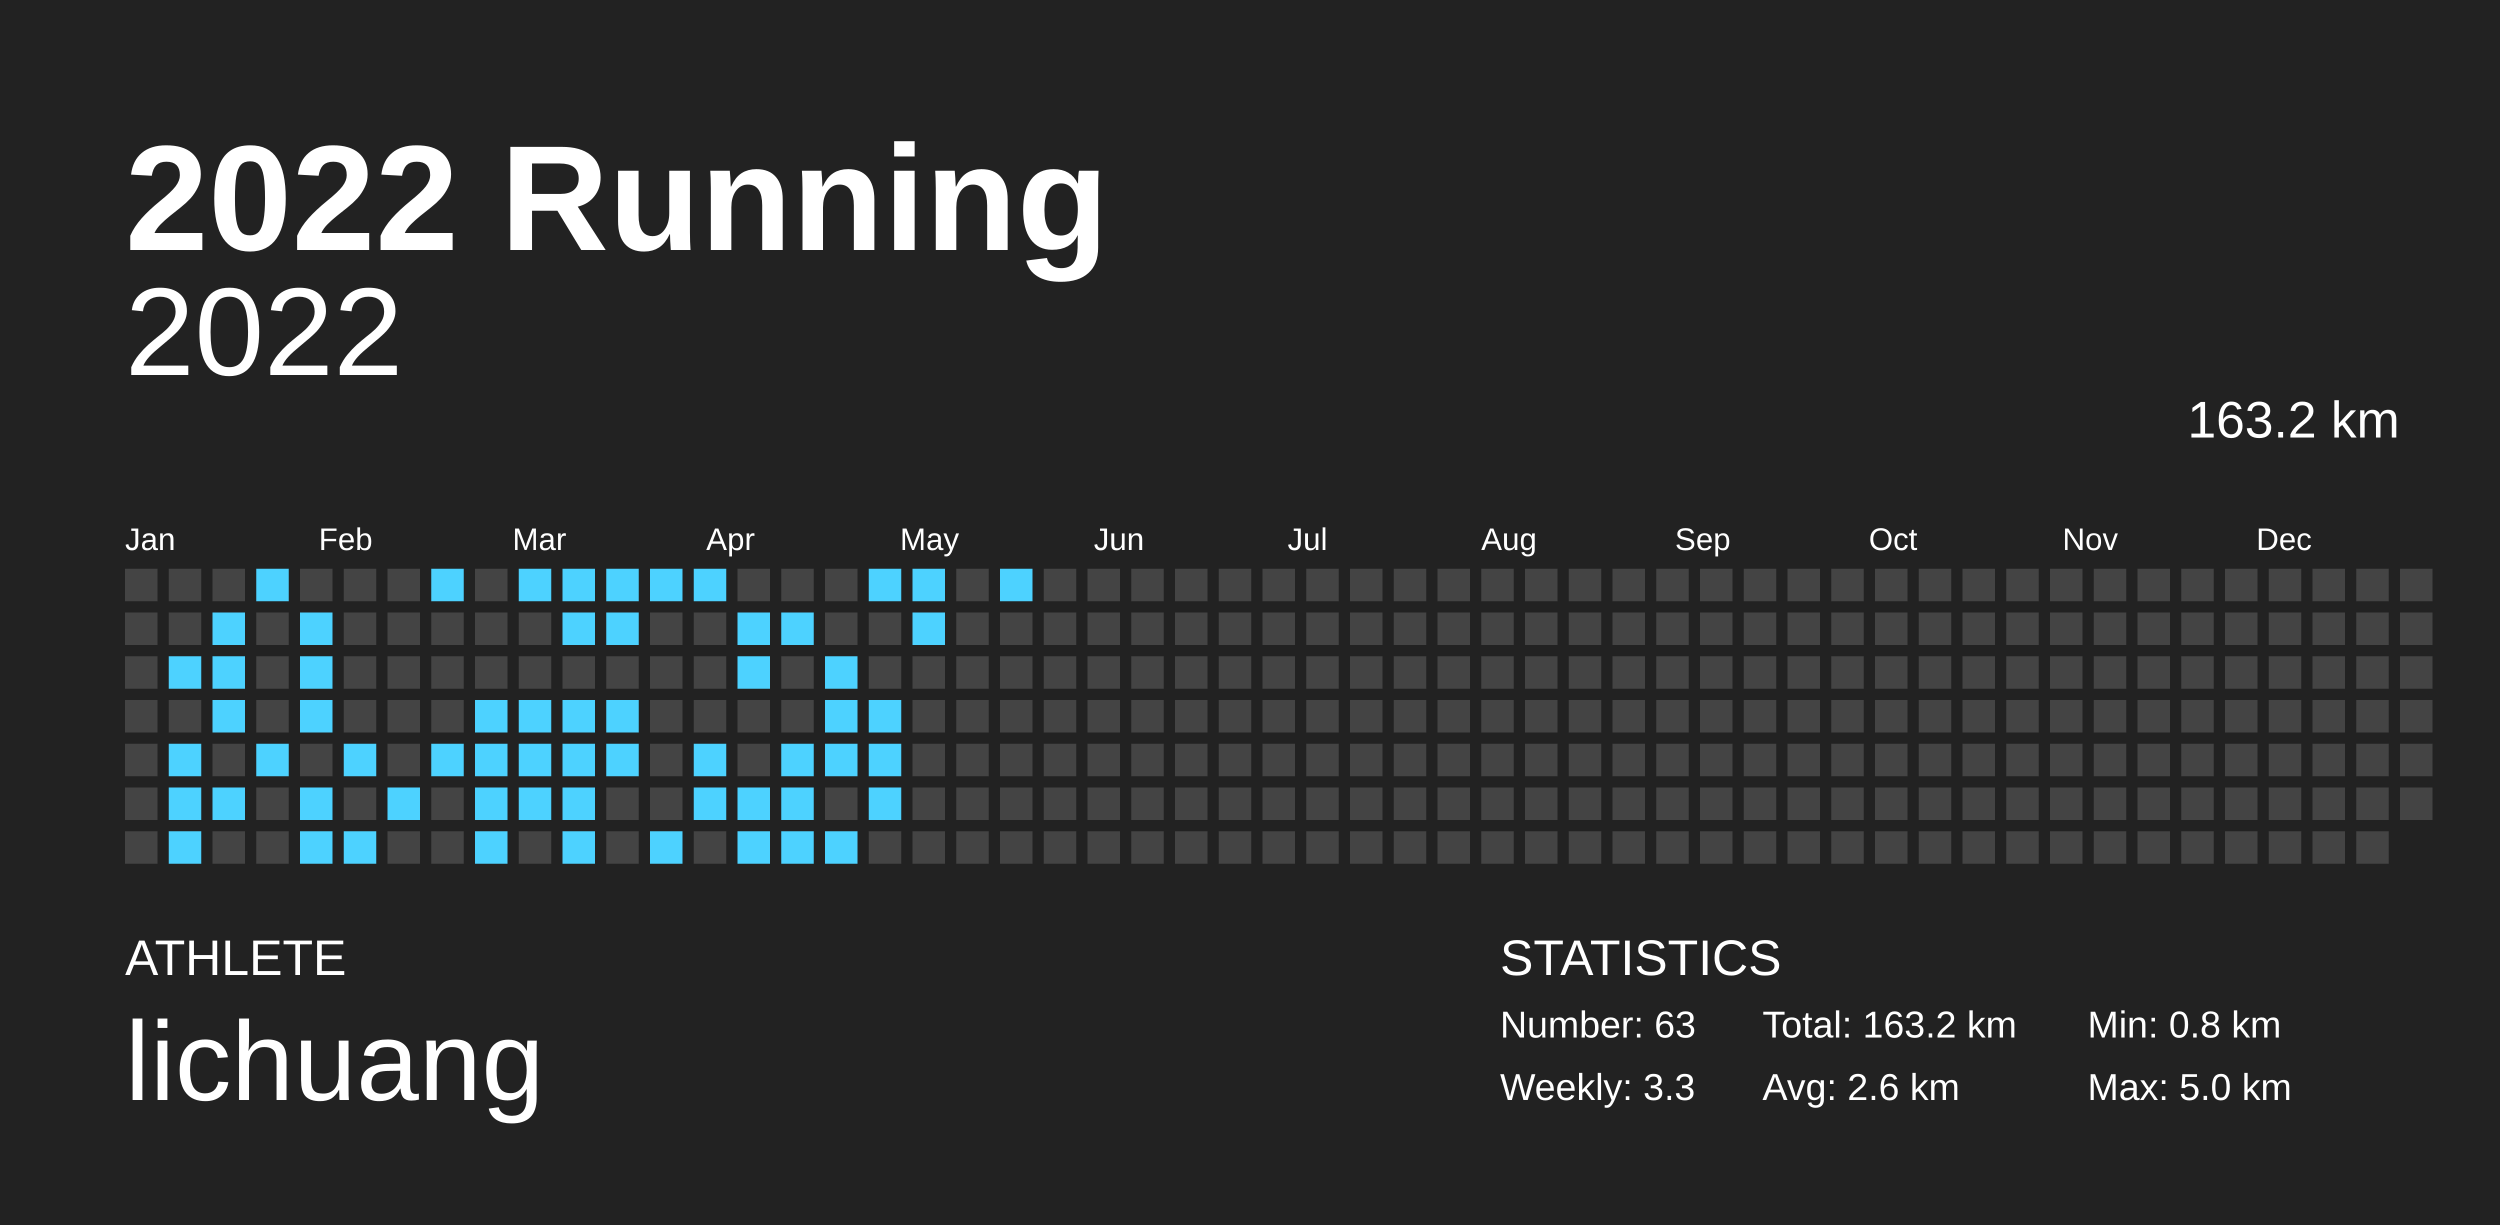
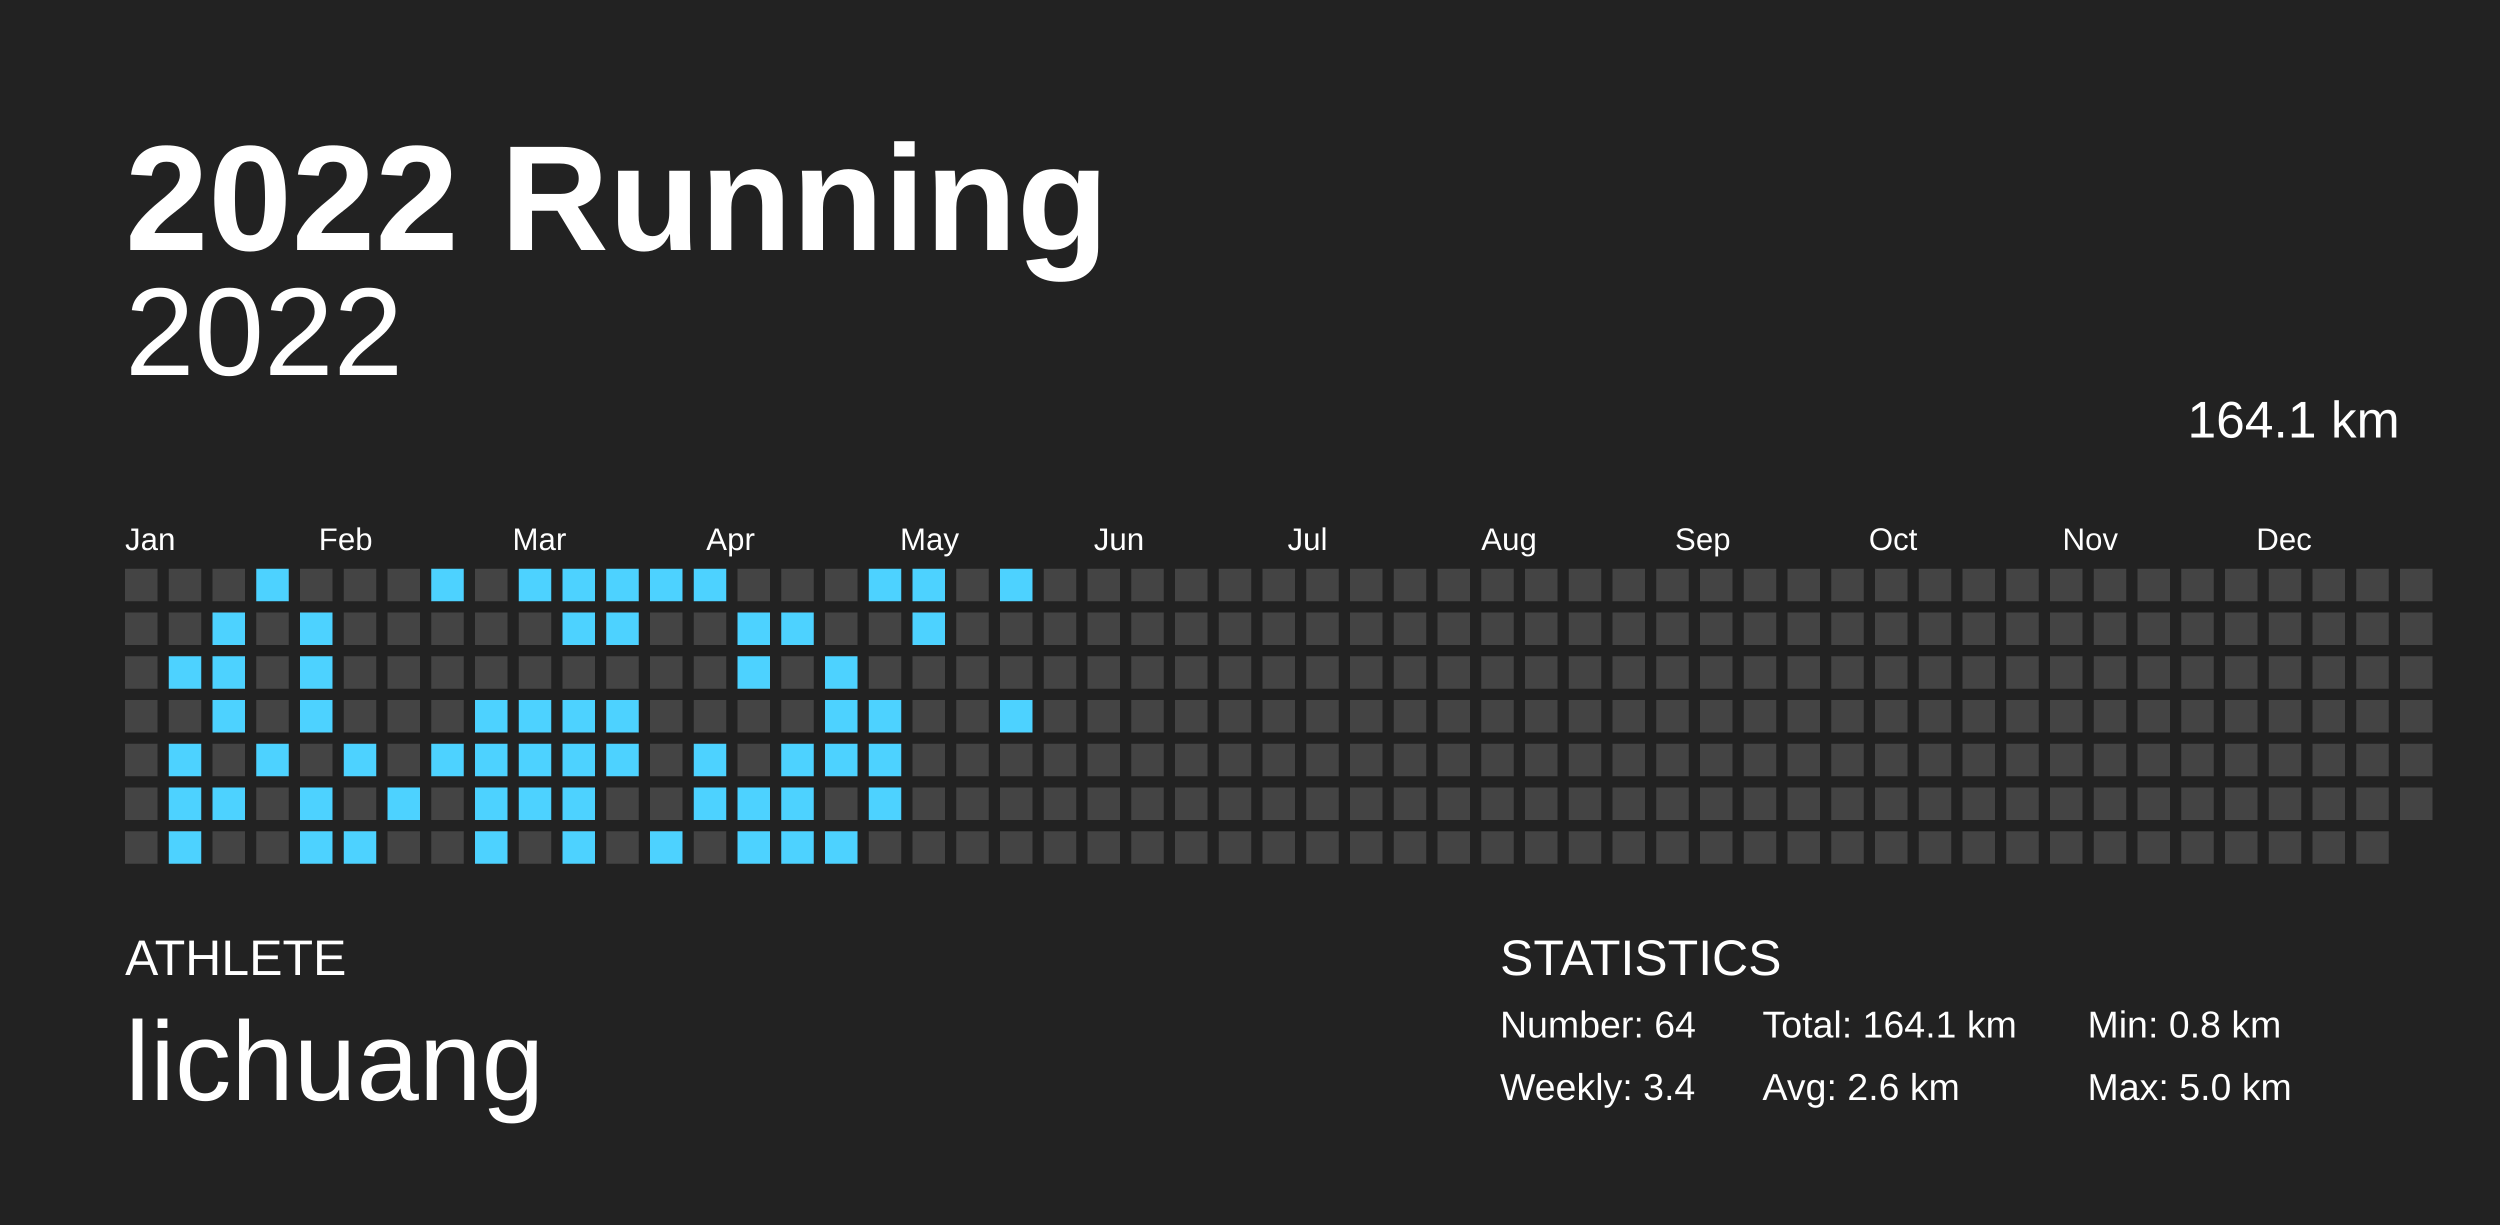
<svg xmlns="http://www.w3.org/2000/svg" baseProfile="full" height="98mm" version="1.1" viewBox="0,0,200,98" width="200mm">
  <defs />
  <rect fill="#222222" height="98" width="200" x="0" y="0" />
  <text fill="#FFFFFF" style="font-size:12px; font-family:Arial; font-weight:bold;" x="10" y="20">2022 Running</text>
  <text fill="#FFFFFF" style="font-size:4px; font-family:Arial" x="10" y="78">ATHLETE</text>
  <text fill="#FFFFFF" style="font-size:9px; font-family:Arial" x="10" y="88">lichuang</text>
  <text fill="#FFFFFF" style="font-size:4px; font-family:Arial" x="120" y="78">STATISTICS</text>
-   <text fill="#FFFFFF" style="font-size:3px; font-family:Arial" x="120" y="83">Number: 63</text>
-   <text fill="#FFFFFF" style="font-size:3px; font-family:Arial" x="120" y="88">Weekly: 3.3</text>
-   <text fill="#FFFFFF" style="font-size:3px; font-family:Arial" x="141" y="83">Total: 163.2 km</text>
+   <text fill="#FFFFFF" style="font-size:3px; font-family:Arial" x="120" y="83">Number: 64</text>
+   <text fill="#FFFFFF" style="font-size:3px; font-family:Arial" x="120" y="88">Weekly: 3.4</text>
+   <text fill="#FFFFFF" style="font-size:3px; font-family:Arial" x="141" y="83">Total: 164.1 km</text>
  <text fill="#FFFFFF" style="font-size:3px; font-family:Arial" x="141" y="88">Avg: 2.6 km</text>
  <text fill="#FFFFFF" style="font-size:3px; font-family:Arial" x="167" y="83">Min: 0.8 km</text>
  <text fill="#FFFFFF" style="font-size:3px; font-family:Arial" x="167" y="88">Max: 5.0 km</text>
  <text alignment-baseline="hanging" fill="#FFFFFF" style="font-size:10.0px; font-family:Arial;" x="10" y="30">2022</text>
-   <text alignment-baseline="hanging" fill="#FFFFFF" style="font-size:4.125px; font-family:Arial;" x="175" y="35">163.2 km</text>
+   <text alignment-baseline="hanging" fill="#FFFFFF" style="font-size:4.125px; font-family:Arial;" x="175" y="35">164.1 km</text>
  <text fill="#FFFFFF" style="font-size:2.5px; font-family:Arial" x="10.0" y="44">Jan</text>
  <text fill="#FFFFFF" style="font-size:2.5px; font-family:Arial" x="25.5" y="44">Feb</text>
  <text fill="#FFFFFF" style="font-size:2.5px; font-family:Arial" x="41.0" y="44">Mar</text>
  <text fill="#FFFFFF" style="font-size:2.5px; font-family:Arial" x="56.5" y="44">Apr</text>
  <text fill="#FFFFFF" style="font-size:2.5px; font-family:Arial" x="72.0" y="44">May</text>
  <text fill="#FFFFFF" style="font-size:2.5px; font-family:Arial" x="87.5" y="44">Jun</text>
  <text fill="#FFFFFF" style="font-size:2.5px; font-family:Arial" x="103.0" y="44">Jul</text>
  <text fill="#FFFFFF" style="font-size:2.5px; font-family:Arial" x="118.5" y="44">Aug</text>
  <text fill="#FFFFFF" style="font-size:2.5px; font-family:Arial" x="134.0" y="44">Sep</text>
  <text fill="#FFFFFF" style="font-size:2.5px; font-family:Arial" x="149.5" y="44">Oct</text>
  <text fill="#FFFFFF" style="font-size:2.5px; font-family:Arial" x="165.0" y="44">Nov</text>
  <text fill="#FFFFFF" style="font-size:2.5px; font-family:Arial" x="180.5" y="44">Dec</text>
  <rect fill="#444444" height="2.6" width="2.6" x="10.0" y="45.5" />
  <rect fill="#444444" height="2.6" width="2.6" x="10.0" y="49.0" />
  <rect fill="#444444" height="2.6" width="2.6" x="10.0" y="52.5" />
  <rect fill="#444444" height="2.6" width="2.6" x="10.0" y="56.0" />
  <rect fill="#444444" height="2.6" width="2.6" x="10.0" y="59.5" />
  <rect fill="#444444" height="2.6" width="2.6" x="10.0" y="63.0" />
  <rect fill="#444444" height="2.6" width="2.6" x="10.0" y="66.5" />
  <rect fill="#444444" height="2.6" width="2.6" x="13.5" y="45.5" />
  <rect fill="#444444" height="2.6" width="2.6" x="13.5" y="49.0" />
  <rect fill="#4dd2ff" height="2.6" width="2.6" x="13.5" y="52.5" />
  <rect fill="#444444" height="2.6" width="2.6" x="13.5" y="56.0" />
  <rect fill="#4dd2ff" height="2.6" width="2.6" x="13.5" y="59.5" />
  <rect fill="#4dd2ff" height="2.6" width="2.6" x="13.5" y="63.0" />
  <rect fill="#4dd2ff" height="2.6" width="2.6" x="13.5" y="66.5" />
  <rect fill="#444444" height="2.6" width="2.6" x="17.0" y="45.5" />
  <rect fill="#4dd2ff" height="2.6" width="2.6" x="17.0" y="49.0" />
  <rect fill="#4dd2ff" height="2.6" width="2.6" x="17.0" y="52.5" />
  <rect fill="#4dd2ff" height="2.6" width="2.6" x="17.0" y="56.0" />
  <rect fill="#444444" height="2.6" width="2.6" x="17.0" y="59.5" />
  <rect fill="#4dd2ff" height="2.6" width="2.6" x="17.0" y="63.0" />
  <rect fill="#444444" height="2.6" width="2.6" x="17.0" y="66.5" />
  <rect fill="#4dd2ff" height="2.6" width="2.6" x="20.5" y="45.5" />
  <rect fill="#444444" height="2.6" width="2.6" x="20.5" y="49.0" />
  <rect fill="#444444" height="2.6" width="2.6" x="20.5" y="52.5" />
  <rect fill="#444444" height="2.6" width="2.6" x="20.5" y="56.0" />
  <rect fill="#4dd2ff" height="2.6" width="2.6" x="20.5" y="59.5" />
  <rect fill="#444444" height="2.6" width="2.6" x="20.5" y="63.0" />
  <rect fill="#444444" height="2.6" width="2.6" x="20.5" y="66.5" />
  <rect fill="#444444" height="2.6" width="2.6" x="24.0" y="45.5" />
  <rect fill="#4dd2ff" height="2.6" width="2.6" x="24.0" y="49.0" />
  <rect fill="#4dd2ff" height="2.6" width="2.6" x="24.0" y="52.5" />
  <rect fill="#4dd2ff" height="2.6" width="2.6" x="24.0" y="56.0" />
  <rect fill="#444444" height="2.6" width="2.6" x="24.0" y="59.5" />
  <rect fill="#4dd2ff" height="2.6" width="2.6" x="24.0" y="63.0" />
  <rect fill="#4dd2ff" height="2.6" width="2.6" x="24.0" y="66.5" />
  <rect fill="#444444" height="2.6" width="2.6" x="27.5" y="45.5" />
  <rect fill="#444444" height="2.6" width="2.6" x="27.5" y="49.0" />
  <rect fill="#444444" height="2.6" width="2.6" x="27.5" y="52.5" />
  <rect fill="#444444" height="2.6" width="2.6" x="27.5" y="56.0" />
  <rect fill="#4dd2ff" height="2.6" width="2.6" x="27.5" y="59.5" />
  <rect fill="#444444" height="2.6" width="2.6" x="27.5" y="63.0" />
  <rect fill="#4dd2ff" height="2.6" width="2.6" x="27.5" y="66.5" />
  <rect fill="#444444" height="2.6" width="2.6" x="31.0" y="45.5" />
  <rect fill="#444444" height="2.6" width="2.6" x="31.0" y="49.0" />
  <rect fill="#444444" height="2.6" width="2.6" x="31.0" y="52.5" />
  <rect fill="#444444" height="2.6" width="2.6" x="31.0" y="56.0" />
  <rect fill="#444444" height="2.6" width="2.6" x="31.0" y="59.5" />
  <rect fill="#4dd2ff" height="2.6" width="2.6" x="31.0" y="63.0" />
  <rect fill="#444444" height="2.6" width="2.6" x="31.0" y="66.5" />
  <rect fill="#4dd2ff" height="2.6" width="2.6" x="34.5" y="45.5" />
  <rect fill="#444444" height="2.6" width="2.6" x="34.5" y="49.0" />
  <rect fill="#444444" height="2.6" width="2.6" x="34.5" y="52.5" />
  <rect fill="#444444" height="2.6" width="2.6" x="34.5" y="56.0" />
  <rect fill="#4dd2ff" height="2.6" width="2.6" x="34.5" y="59.5" />
  <rect fill="#444444" height="2.6" width="2.6" x="34.5" y="63.0" />
  <rect fill="#444444" height="2.6" width="2.6" x="34.5" y="66.5" />
  <rect fill="#444444" height="2.6" width="2.6" x="38.0" y="45.5" />
  <rect fill="#444444" height="2.6" width="2.6" x="38.0" y="49.0" />
  <rect fill="#444444" height="2.6" width="2.6" x="38.0" y="52.5" />
  <rect fill="#4dd2ff" height="2.6" width="2.6" x="38.0" y="56.0" />
  <rect fill="#4dd2ff" height="2.6" width="2.6" x="38.0" y="59.5" />
  <rect fill="#4dd2ff" height="2.6" width="2.6" x="38.0" y="63.0" />
  <rect fill="#4dd2ff" height="2.6" width="2.6" x="38.0" y="66.5" />
  <rect fill="#4dd2ff" height="2.6" width="2.6" x="41.5" y="45.5" />
  <rect fill="#444444" height="2.6" width="2.6" x="41.5" y="49.0" />
  <rect fill="#444444" height="2.6" width="2.6" x="41.5" y="52.5" />
  <rect fill="#4dd2ff" height="2.6" width="2.6" x="41.5" y="56.0" />
  <rect fill="#4dd2ff" height="2.6" width="2.6" x="41.5" y="59.5" />
  <rect fill="#4dd2ff" height="2.6" width="2.6" x="41.5" y="63.0" />
  <rect fill="#444444" height="2.6" width="2.6" x="41.5" y="66.5" />
  <rect fill="#4dd2ff" height="2.6" width="2.6" x="45.0" y="45.5" />
  <rect fill="#4dd2ff" height="2.6" width="2.6" x="45.0" y="49.0" />
  <rect fill="#444444" height="2.6" width="2.6" x="45.0" y="52.5" />
  <rect fill="#4dd2ff" height="2.6" width="2.6" x="45.0" y="56.0" />
  <rect fill="#4dd2ff" height="2.6" width="2.6" x="45.0" y="59.5" />
  <rect fill="#4dd2ff" height="2.6" width="2.6" x="45.0" y="63.0" />
  <rect fill="#4dd2ff" height="2.6" width="2.6" x="45.0" y="66.5" />
  <rect fill="#4dd2ff" height="2.6" width="2.6" x="48.5" y="45.5" />
  <rect fill="#4dd2ff" height="2.6" width="2.6" x="48.5" y="49.0" />
  <rect fill="#444444" height="2.6" width="2.6" x="48.5" y="52.5" />
  <rect fill="#4dd2ff" height="2.6" width="2.6" x="48.5" y="56.0" />
  <rect fill="#4dd2ff" height="2.6" width="2.6" x="48.5" y="59.5" />
  <rect fill="#444444" height="2.6" width="2.6" x="48.5" y="63.0" />
  <rect fill="#444444" height="2.6" width="2.6" x="48.5" y="66.5" />
  <rect fill="#4dd2ff" height="2.6" width="2.6" x="52.0" y="45.5" />
  <rect fill="#444444" height="2.6" width="2.6" x="52.0" y="49.0" />
  <rect fill="#444444" height="2.6" width="2.6" x="52.0" y="52.5" />
  <rect fill="#444444" height="2.6" width="2.6" x="52.0" y="56.0" />
  <rect fill="#444444" height="2.6" width="2.6" x="52.0" y="59.5" />
  <rect fill="#444444" height="2.6" width="2.6" x="52.0" y="63.0" />
  <rect fill="#4dd2ff" height="2.6" width="2.6" x="52.0" y="66.5" />
  <rect fill="#4dd2ff" height="2.6" width="2.6" x="55.5" y="45.5" />
  <rect fill="#444444" height="2.6" width="2.6" x="55.5" y="49.0" />
  <rect fill="#444444" height="2.6" width="2.6" x="55.5" y="52.5" />
  <rect fill="#444444" height="2.6" width="2.6" x="55.5" y="56.0" />
  <rect fill="#4dd2ff" height="2.6" width="2.6" x="55.5" y="59.5" />
  <rect fill="#4dd2ff" height="2.6" width="2.6" x="55.5" y="63.0" />
  <rect fill="#444444" height="2.6" width="2.6" x="55.5" y="66.5" />
  <rect fill="#444444" height="2.6" width="2.6" x="59.0" y="45.5" />
  <rect fill="#4dd2ff" height="2.6" width="2.6" x="59.0" y="49.0" />
  <rect fill="#4dd2ff" height="2.6" width="2.6" x="59.0" y="52.5" />
  <rect fill="#444444" height="2.6" width="2.6" x="59.0" y="56.0" />
  <rect fill="#444444" height="2.6" width="2.6" x="59.0" y="59.5" />
  <rect fill="#4dd2ff" height="2.6" width="2.6" x="59.0" y="63.0" />
  <rect fill="#4dd2ff" height="2.6" width="2.6" x="59.0" y="66.5" />
  <rect fill="#444444" height="2.6" width="2.6" x="62.5" y="45.5" />
  <rect fill="#4dd2ff" height="2.6" width="2.6" x="62.5" y="49.0" />
  <rect fill="#444444" height="2.6" width="2.6" x="62.5" y="52.5" />
  <rect fill="#444444" height="2.6" width="2.6" x="62.5" y="56.0" />
  <rect fill="#4dd2ff" height="2.6" width="2.6" x="62.5" y="59.5" />
  <rect fill="#4dd2ff" height="2.6" width="2.6" x="62.5" y="63.0" />
  <rect fill="#4dd2ff" height="2.6" width="2.6" x="62.5" y="66.5" />
  <rect fill="#444444" height="2.6" width="2.6" x="66.0" y="45.5" />
  <rect fill="#444444" height="2.6" width="2.6" x="66.0" y="49.0" />
  <rect fill="#4dd2ff" height="2.6" width="2.6" x="66.0" y="52.5" />
  <rect fill="#4dd2ff" height="2.6" width="2.6" x="66.0" y="56.0" />
  <rect fill="#4dd2ff" height="2.6" width="2.6" x="66.0" y="59.5" />
  <rect fill="#444444" height="2.6" width="2.6" x="66.0" y="63.0" />
  <rect fill="#4dd2ff" height="2.6" width="2.6" x="66.0" y="66.5" />
  <rect fill="#4dd2ff" height="2.6" width="2.6" x="69.5" y="45.5" />
  <rect fill="#444444" height="2.6" width="2.6" x="69.5" y="49.0" />
  <rect fill="#444444" height="2.6" width="2.6" x="69.5" y="52.5" />
  <rect fill="#4dd2ff" height="2.6" width="2.6" x="69.5" y="56.0" />
  <rect fill="#4dd2ff" height="2.6" width="2.6" x="69.5" y="59.5" />
  <rect fill="#4dd2ff" height="2.6" width="2.6" x="69.5" y="63.0" />
  <rect fill="#444444" height="2.6" width="2.6" x="69.5" y="66.5" />
  <rect fill="#4dd2ff" height="2.6" width="2.6" x="73.0" y="45.5" />
  <rect fill="#4dd2ff" height="2.6" width="2.6" x="73.0" y="49.0" />
  <rect fill="#444444" height="2.6" width="2.6" x="73.0" y="52.5" />
  <rect fill="#444444" height="2.6" width="2.6" x="73.0" y="56.0" />
  <rect fill="#444444" height="2.6" width="2.6" x="73.0" y="59.5" />
  <rect fill="#444444" height="2.6" width="2.6" x="73.0" y="63.0" />
  <rect fill="#444444" height="2.6" width="2.6" x="73.0" y="66.5" />
  <rect fill="#444444" height="2.6" width="2.6" x="76.5" y="45.5" />
  <rect fill="#444444" height="2.6" width="2.6" x="76.5" y="49.0" />
  <rect fill="#444444" height="2.6" width="2.6" x="76.5" y="52.5" />
  <rect fill="#444444" height="2.6" width="2.6" x="76.5" y="56.0" />
  <rect fill="#444444" height="2.6" width="2.6" x="76.5" y="59.5" />
  <rect fill="#444444" height="2.6" width="2.6" x="76.5" y="63.0" />
  <rect fill="#444444" height="2.6" width="2.6" x="76.5" y="66.5" />
  <rect fill="#4dd2ff" height="2.6" width="2.6" x="80.0" y="45.5" />
  <rect fill="#444444" height="2.6" width="2.6" x="80.0" y="49.0" />
  <rect fill="#444444" height="2.6" width="2.6" x="80.0" y="52.5" />
-   <rect fill="#444444" height="2.6" width="2.6" x="80.0" y="56.0" />
+   <rect fill="#4dd2ff" height="2.6" width="2.6" x="80.0" y="56.0" />
  <rect fill="#444444" height="2.6" width="2.6" x="80.0" y="59.5" />
  <rect fill="#444444" height="2.6" width="2.6" x="80.0" y="63.0" />
  <rect fill="#444444" height="2.6" width="2.6" x="80.0" y="66.5" />
  <rect fill="#444444" height="2.6" width="2.6" x="83.5" y="45.5" />
  <rect fill="#444444" height="2.6" width="2.6" x="83.5" y="49.0" />
  <rect fill="#444444" height="2.6" width="2.6" x="83.5" y="52.5" />
  <rect fill="#444444" height="2.6" width="2.6" x="83.5" y="56.0" />
  <rect fill="#444444" height="2.6" width="2.6" x="83.5" y="59.5" />
  <rect fill="#444444" height="2.6" width="2.6" x="83.5" y="63.0" />
  <rect fill="#444444" height="2.6" width="2.6" x="83.5" y="66.5" />
  <rect fill="#444444" height="2.6" width="2.6" x="87.0" y="45.5" />
  <rect fill="#444444" height="2.6" width="2.6" x="87.0" y="49.0" />
  <rect fill="#444444" height="2.6" width="2.6" x="87.0" y="52.5" />
  <rect fill="#444444" height="2.6" width="2.6" x="87.0" y="56.0" />
  <rect fill="#444444" height="2.6" width="2.6" x="87.0" y="59.5" />
  <rect fill="#444444" height="2.6" width="2.6" x="87.0" y="63.0" />
  <rect fill="#444444" height="2.6" width="2.6" x="87.0" y="66.5" />
  <rect fill="#444444" height="2.6" width="2.6" x="90.5" y="45.5" />
  <rect fill="#444444" height="2.6" width="2.6" x="90.5" y="49.0" />
  <rect fill="#444444" height="2.6" width="2.6" x="90.5" y="52.5" />
  <rect fill="#444444" height="2.6" width="2.6" x="90.5" y="56.0" />
  <rect fill="#444444" height="2.6" width="2.6" x="90.5" y="59.5" />
  <rect fill="#444444" height="2.6" width="2.6" x="90.5" y="63.0" />
  <rect fill="#444444" height="2.6" width="2.6" x="90.5" y="66.5" />
  <rect fill="#444444" height="2.6" width="2.6" x="94.0" y="45.5" />
  <rect fill="#444444" height="2.6" width="2.6" x="94.0" y="49.0" />
  <rect fill="#444444" height="2.6" width="2.6" x="94.0" y="52.5" />
  <rect fill="#444444" height="2.6" width="2.6" x="94.0" y="56.0" />
  <rect fill="#444444" height="2.6" width="2.6" x="94.0" y="59.5" />
  <rect fill="#444444" height="2.6" width="2.6" x="94.0" y="63.0" />
  <rect fill="#444444" height="2.6" width="2.6" x="94.0" y="66.5" />
  <rect fill="#444444" height="2.6" width="2.6" x="97.5" y="45.5" />
  <rect fill="#444444" height="2.6" width="2.6" x="97.5" y="49.0" />
  <rect fill="#444444" height="2.6" width="2.6" x="97.5" y="52.5" />
  <rect fill="#444444" height="2.6" width="2.6" x="97.5" y="56.0" />
  <rect fill="#444444" height="2.6" width="2.6" x="97.5" y="59.5" />
  <rect fill="#444444" height="2.6" width="2.6" x="97.5" y="63.0" />
  <rect fill="#444444" height="2.6" width="2.6" x="97.5" y="66.5" />
  <rect fill="#444444" height="2.6" width="2.6" x="101.0" y="45.5" />
  <rect fill="#444444" height="2.6" width="2.6" x="101.0" y="49.0" />
  <rect fill="#444444" height="2.6" width="2.6" x="101.0" y="52.5" />
  <rect fill="#444444" height="2.6" width="2.6" x="101.0" y="56.0" />
  <rect fill="#444444" height="2.6" width="2.6" x="101.0" y="59.5" />
  <rect fill="#444444" height="2.6" width="2.6" x="101.0" y="63.0" />
  <rect fill="#444444" height="2.6" width="2.6" x="101.0" y="66.5" />
  <rect fill="#444444" height="2.6" width="2.6" x="104.5" y="45.5" />
  <rect fill="#444444" height="2.6" width="2.6" x="104.5" y="49.0" />
  <rect fill="#444444" height="2.6" width="2.6" x="104.5" y="52.5" />
  <rect fill="#444444" height="2.6" width="2.6" x="104.5" y="56.0" />
  <rect fill="#444444" height="2.6" width="2.6" x="104.5" y="59.5" />
  <rect fill="#444444" height="2.6" width="2.6" x="104.5" y="63.0" />
  <rect fill="#444444" height="2.6" width="2.6" x="104.5" y="66.5" />
  <rect fill="#444444" height="2.6" width="2.6" x="108.0" y="45.5" />
  <rect fill="#444444" height="2.6" width="2.6" x="108.0" y="49.0" />
  <rect fill="#444444" height="2.6" width="2.6" x="108.0" y="52.5" />
  <rect fill="#444444" height="2.6" width="2.6" x="108.0" y="56.0" />
  <rect fill="#444444" height="2.6" width="2.6" x="108.0" y="59.5" />
  <rect fill="#444444" height="2.6" width="2.6" x="108.0" y="63.0" />
  <rect fill="#444444" height="2.6" width="2.6" x="108.0" y="66.5" />
  <rect fill="#444444" height="2.6" width="2.6" x="111.5" y="45.5" />
  <rect fill="#444444" height="2.6" width="2.6" x="111.5" y="49.0" />
  <rect fill="#444444" height="2.6" width="2.6" x="111.5" y="52.5" />
  <rect fill="#444444" height="2.6" width="2.6" x="111.5" y="56.0" />
  <rect fill="#444444" height="2.6" width="2.6" x="111.5" y="59.5" />
  <rect fill="#444444" height="2.6" width="2.6" x="111.5" y="63.0" />
  <rect fill="#444444" height="2.6" width="2.6" x="111.5" y="66.5" />
  <rect fill="#444444" height="2.6" width="2.6" x="115.0" y="45.5" />
  <rect fill="#444444" height="2.6" width="2.6" x="115.0" y="49.0" />
  <rect fill="#444444" height="2.6" width="2.6" x="115.0" y="52.5" />
  <rect fill="#444444" height="2.6" width="2.6" x="115.0" y="56.0" />
  <rect fill="#444444" height="2.6" width="2.6" x="115.0" y="59.5" />
  <rect fill="#444444" height="2.6" width="2.6" x="115.0" y="63.0" />
  <rect fill="#444444" height="2.6" width="2.6" x="115.0" y="66.5" />
  <rect fill="#444444" height="2.6" width="2.6" x="118.5" y="45.5" />
  <rect fill="#444444" height="2.6" width="2.6" x="118.5" y="49.0" />
  <rect fill="#444444" height="2.6" width="2.6" x="118.5" y="52.5" />
  <rect fill="#444444" height="2.6" width="2.6" x="118.5" y="56.0" />
  <rect fill="#444444" height="2.6" width="2.6" x="118.5" y="59.5" />
  <rect fill="#444444" height="2.6" width="2.6" x="118.5" y="63.0" />
  <rect fill="#444444" height="2.6" width="2.6" x="118.5" y="66.5" />
  <rect fill="#444444" height="2.6" width="2.6" x="122.0" y="45.5" />
  <rect fill="#444444" height="2.6" width="2.6" x="122.0" y="49.0" />
  <rect fill="#444444" height="2.6" width="2.6" x="122.0" y="52.5" />
  <rect fill="#444444" height="2.6" width="2.6" x="122.0" y="56.0" />
  <rect fill="#444444" height="2.6" width="2.6" x="122.0" y="59.5" />
  <rect fill="#444444" height="2.6" width="2.6" x="122.0" y="63.0" />
  <rect fill="#444444" height="2.6" width="2.6" x="122.0" y="66.5" />
  <rect fill="#444444" height="2.6" width="2.6" x="125.5" y="45.5" />
  <rect fill="#444444" height="2.6" width="2.6" x="125.5" y="49.0" />
  <rect fill="#444444" height="2.6" width="2.6" x="125.5" y="52.5" />
  <rect fill="#444444" height="2.6" width="2.6" x="125.5" y="56.0" />
  <rect fill="#444444" height="2.6" width="2.6" x="125.5" y="59.5" />
  <rect fill="#444444" height="2.6" width="2.6" x="125.5" y="63.0" />
  <rect fill="#444444" height="2.6" width="2.6" x="125.5" y="66.5" />
  <rect fill="#444444" height="2.6" width="2.6" x="129.0" y="45.5" />
  <rect fill="#444444" height="2.6" width="2.6" x="129.0" y="49.0" />
  <rect fill="#444444" height="2.6" width="2.6" x="129.0" y="52.5" />
  <rect fill="#444444" height="2.6" width="2.6" x="129.0" y="56.0" />
  <rect fill="#444444" height="2.6" width="2.6" x="129.0" y="59.5" />
  <rect fill="#444444" height="2.6" width="2.6" x="129.0" y="63.0" />
  <rect fill="#444444" height="2.6" width="2.6" x="129.0" y="66.5" />
  <rect fill="#444444" height="2.6" width="2.6" x="132.5" y="45.5" />
  <rect fill="#444444" height="2.6" width="2.6" x="132.5" y="49.0" />
  <rect fill="#444444" height="2.6" width="2.6" x="132.5" y="52.5" />
  <rect fill="#444444" height="2.6" width="2.6" x="132.5" y="56.0" />
  <rect fill="#444444" height="2.6" width="2.6" x="132.5" y="59.5" />
  <rect fill="#444444" height="2.6" width="2.6" x="132.5" y="63.0" />
  <rect fill="#444444" height="2.6" width="2.6" x="132.5" y="66.5" />
  <rect fill="#444444" height="2.6" width="2.6" x="136.0" y="45.5" />
  <rect fill="#444444" height="2.6" width="2.6" x="136.0" y="49.0" />
  <rect fill="#444444" height="2.6" width="2.6" x="136.0" y="52.5" />
  <rect fill="#444444" height="2.6" width="2.6" x="136.0" y="56.0" />
  <rect fill="#444444" height="2.6" width="2.6" x="136.0" y="59.5" />
  <rect fill="#444444" height="2.6" width="2.6" x="136.0" y="63.0" />
  <rect fill="#444444" height="2.6" width="2.6" x="136.0" y="66.5" />
  <rect fill="#444444" height="2.6" width="2.6" x="139.5" y="45.5" />
  <rect fill="#444444" height="2.6" width="2.6" x="139.5" y="49.0" />
  <rect fill="#444444" height="2.6" width="2.6" x="139.5" y="52.5" />
  <rect fill="#444444" height="2.6" width="2.6" x="139.5" y="56.0" />
  <rect fill="#444444" height="2.6" width="2.6" x="139.5" y="59.5" />
  <rect fill="#444444" height="2.6" width="2.6" x="139.5" y="63.0" />
  <rect fill="#444444" height="2.6" width="2.6" x="139.5" y="66.5" />
  <rect fill="#444444" height="2.6" width="2.6" x="143.0" y="45.5" />
  <rect fill="#444444" height="2.6" width="2.6" x="143.0" y="49.0" />
  <rect fill="#444444" height="2.6" width="2.6" x="143.0" y="52.5" />
  <rect fill="#444444" height="2.6" width="2.6" x="143.0" y="56.0" />
  <rect fill="#444444" height="2.6" width="2.6" x="143.0" y="59.5" />
  <rect fill="#444444" height="2.6" width="2.6" x="143.0" y="63.0" />
  <rect fill="#444444" height="2.6" width="2.6" x="143.0" y="66.5" />
  <rect fill="#444444" height="2.6" width="2.6" x="146.5" y="45.5" />
  <rect fill="#444444" height="2.6" width="2.6" x="146.5" y="49.0" />
  <rect fill="#444444" height="2.6" width="2.6" x="146.5" y="52.5" />
  <rect fill="#444444" height="2.6" width="2.6" x="146.5" y="56.0" />
  <rect fill="#444444" height="2.6" width="2.6" x="146.5" y="59.5" />
  <rect fill="#444444" height="2.6" width="2.6" x="146.5" y="63.0" />
  <rect fill="#444444" height="2.6" width="2.6" x="146.5" y="66.5" />
  <rect fill="#444444" height="2.6" width="2.6" x="150.0" y="45.5" />
  <rect fill="#444444" height="2.6" width="2.6" x="150.0" y="49.0" />
  <rect fill="#444444" height="2.6" width="2.6" x="150.0" y="52.5" />
  <rect fill="#444444" height="2.6" width="2.6" x="150.0" y="56.0" />
  <rect fill="#444444" height="2.6" width="2.6" x="150.0" y="59.5" />
  <rect fill="#444444" height="2.6" width="2.6" x="150.0" y="63.0" />
  <rect fill="#444444" height="2.6" width="2.6" x="150.0" y="66.5" />
  <rect fill="#444444" height="2.6" width="2.6" x="153.5" y="45.5" />
  <rect fill="#444444" height="2.6" width="2.6" x="153.5" y="49.0" />
  <rect fill="#444444" height="2.6" width="2.6" x="153.5" y="52.5" />
  <rect fill="#444444" height="2.6" width="2.6" x="153.5" y="56.0" />
  <rect fill="#444444" height="2.6" width="2.6" x="153.5" y="59.5" />
  <rect fill="#444444" height="2.6" width="2.6" x="153.5" y="63.0" />
  <rect fill="#444444" height="2.6" width="2.6" x="153.5" y="66.5" />
  <rect fill="#444444" height="2.6" width="2.6" x="157.0" y="45.5" />
  <rect fill="#444444" height="2.6" width="2.6" x="157.0" y="49.0" />
  <rect fill="#444444" height="2.6" width="2.6" x="157.0" y="52.5" />
  <rect fill="#444444" height="2.6" width="2.6" x="157.0" y="56.0" />
  <rect fill="#444444" height="2.6" width="2.6" x="157.0" y="59.5" />
  <rect fill="#444444" height="2.6" width="2.6" x="157.0" y="63.0" />
  <rect fill="#444444" height="2.6" width="2.6" x="157.0" y="66.5" />
  <rect fill="#444444" height="2.6" width="2.6" x="160.5" y="45.5" />
  <rect fill="#444444" height="2.6" width="2.6" x="160.5" y="49.0" />
  <rect fill="#444444" height="2.6" width="2.6" x="160.5" y="52.5" />
  <rect fill="#444444" height="2.6" width="2.6" x="160.5" y="56.0" />
  <rect fill="#444444" height="2.6" width="2.6" x="160.5" y="59.5" />
  <rect fill="#444444" height="2.6" width="2.6" x="160.5" y="63.0" />
  <rect fill="#444444" height="2.6" width="2.6" x="160.5" y="66.5" />
  <rect fill="#444444" height="2.6" width="2.6" x="164.0" y="45.5" />
  <rect fill="#444444" height="2.6" width="2.6" x="164.0" y="49.0" />
  <rect fill="#444444" height="2.6" width="2.6" x="164.0" y="52.5" />
  <rect fill="#444444" height="2.6" width="2.6" x="164.0" y="56.0" />
  <rect fill="#444444" height="2.6" width="2.6" x="164.0" y="59.5" />
  <rect fill="#444444" height="2.6" width="2.6" x="164.0" y="63.0" />
  <rect fill="#444444" height="2.6" width="2.6" x="164.0" y="66.5" />
  <rect fill="#444444" height="2.6" width="2.6" x="167.5" y="45.5" />
  <rect fill="#444444" height="2.6" width="2.6" x="167.5" y="49.0" />
  <rect fill="#444444" height="2.6" width="2.6" x="167.5" y="52.5" />
  <rect fill="#444444" height="2.6" width="2.6" x="167.5" y="56.0" />
  <rect fill="#444444" height="2.6" width="2.6" x="167.5" y="59.5" />
  <rect fill="#444444" height="2.6" width="2.6" x="167.5" y="63.0" />
  <rect fill="#444444" height="2.6" width="2.6" x="167.5" y="66.5" />
  <rect fill="#444444" height="2.6" width="2.6" x="171.0" y="45.5" />
  <rect fill="#444444" height="2.6" width="2.6" x="171.0" y="49.0" />
  <rect fill="#444444" height="2.6" width="2.6" x="171.0" y="52.5" />
  <rect fill="#444444" height="2.6" width="2.6" x="171.0" y="56.0" />
  <rect fill="#444444" height="2.6" width="2.6" x="171.0" y="59.5" />
  <rect fill="#444444" height="2.6" width="2.6" x="171.0" y="63.0" />
  <rect fill="#444444" height="2.6" width="2.6" x="171.0" y="66.5" />
  <rect fill="#444444" height="2.6" width="2.6" x="174.5" y="45.5" />
  <rect fill="#444444" height="2.6" width="2.6" x="174.5" y="49.0" />
  <rect fill="#444444" height="2.6" width="2.6" x="174.5" y="52.5" />
  <rect fill="#444444" height="2.6" width="2.6" x="174.5" y="56.0" />
  <rect fill="#444444" height="2.6" width="2.6" x="174.5" y="59.5" />
  <rect fill="#444444" height="2.6" width="2.6" x="174.5" y="63.0" />
  <rect fill="#444444" height="2.6" width="2.6" x="174.5" y="66.5" />
  <rect fill="#444444" height="2.6" width="2.6" x="178.0" y="45.5" />
  <rect fill="#444444" height="2.6" width="2.6" x="178.0" y="49.0" />
  <rect fill="#444444" height="2.6" width="2.6" x="178.0" y="52.5" />
  <rect fill="#444444" height="2.6" width="2.6" x="178.0" y="56.0" />
  <rect fill="#444444" height="2.6" width="2.6" x="178.0" y="59.5" />
  <rect fill="#444444" height="2.6" width="2.6" x="178.0" y="63.0" />
  <rect fill="#444444" height="2.6" width="2.6" x="178.0" y="66.5" />
  <rect fill="#444444" height="2.6" width="2.6" x="181.5" y="45.5" />
  <rect fill="#444444" height="2.6" width="2.6" x="181.5" y="49.0" />
  <rect fill="#444444" height="2.6" width="2.6" x="181.5" y="52.5" />
  <rect fill="#444444" height="2.6" width="2.6" x="181.5" y="56.0" />
  <rect fill="#444444" height="2.6" width="2.6" x="181.5" y="59.5" />
  <rect fill="#444444" height="2.6" width="2.6" x="181.5" y="63.0" />
  <rect fill="#444444" height="2.6" width="2.6" x="181.5" y="66.5" />
  <rect fill="#444444" height="2.6" width="2.6" x="185.0" y="45.5" />
  <rect fill="#444444" height="2.6" width="2.6" x="185.0" y="49.0" />
  <rect fill="#444444" height="2.6" width="2.6" x="185.0" y="52.5" />
  <rect fill="#444444" height="2.6" width="2.6" x="185.0" y="56.0" />
  <rect fill="#444444" height="2.6" width="2.6" x="185.0" y="59.5" />
  <rect fill="#444444" height="2.6" width="2.6" x="185.0" y="63.0" />
  <rect fill="#444444" height="2.6" width="2.6" x="185.0" y="66.5" />
  <rect fill="#444444" height="2.6" width="2.6" x="188.5" y="45.5" />
  <rect fill="#444444" height="2.6" width="2.6" x="188.5" y="49.0" />
  <rect fill="#444444" height="2.6" width="2.6" x="188.5" y="52.5" />
  <rect fill="#444444" height="2.6" width="2.6" x="188.5" y="56.0" />
  <rect fill="#444444" height="2.6" width="2.6" x="188.5" y="59.5" />
  <rect fill="#444444" height="2.6" width="2.6" x="188.5" y="63.0" />
  <rect fill="#444444" height="2.6" width="2.6" x="188.5" y="66.5" />
  <rect fill="#444444" height="2.6" width="2.6" x="192.0" y="45.5" />
  <rect fill="#444444" height="2.6" width="2.6" x="192.0" y="49.0" />
  <rect fill="#444444" height="2.6" width="2.6" x="192.0" y="52.5" />
  <rect fill="#444444" height="2.6" width="2.6" x="192.0" y="56.0" />
  <rect fill="#444444" height="2.6" width="2.6" x="192.0" y="59.5" />
  <rect fill="#444444" height="2.6" width="2.6" x="192.0" y="63.0" />
</svg>
